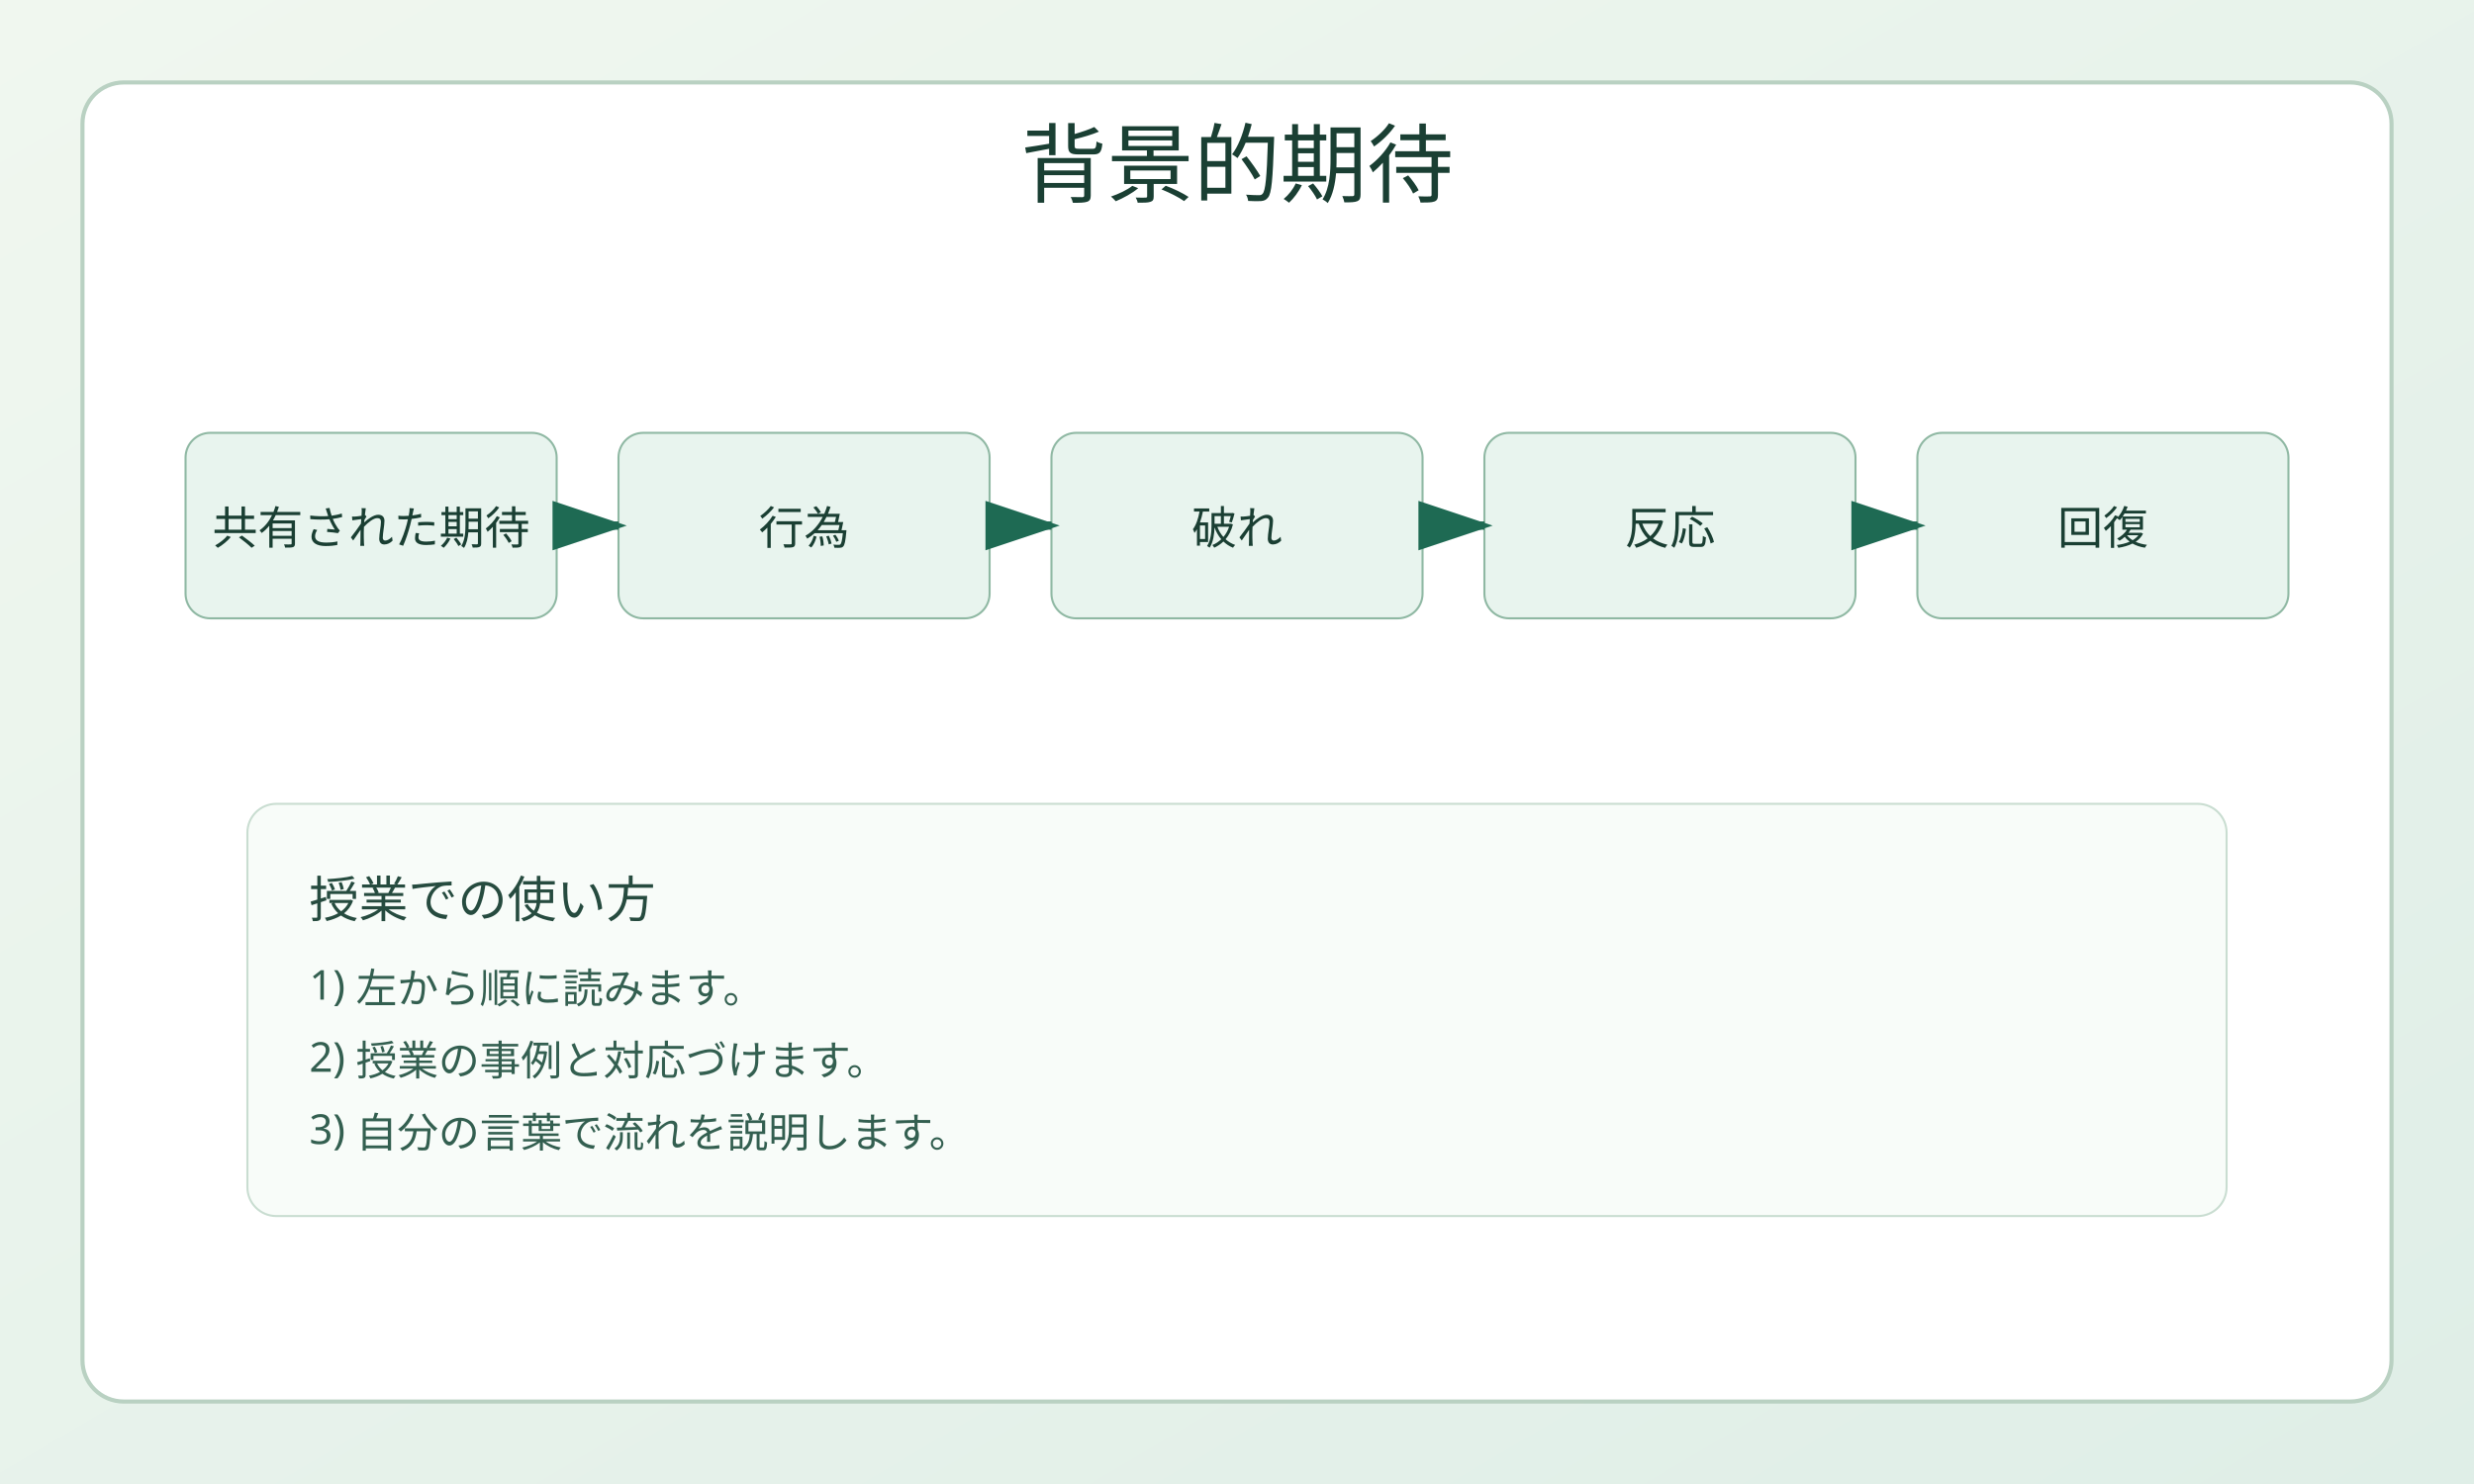
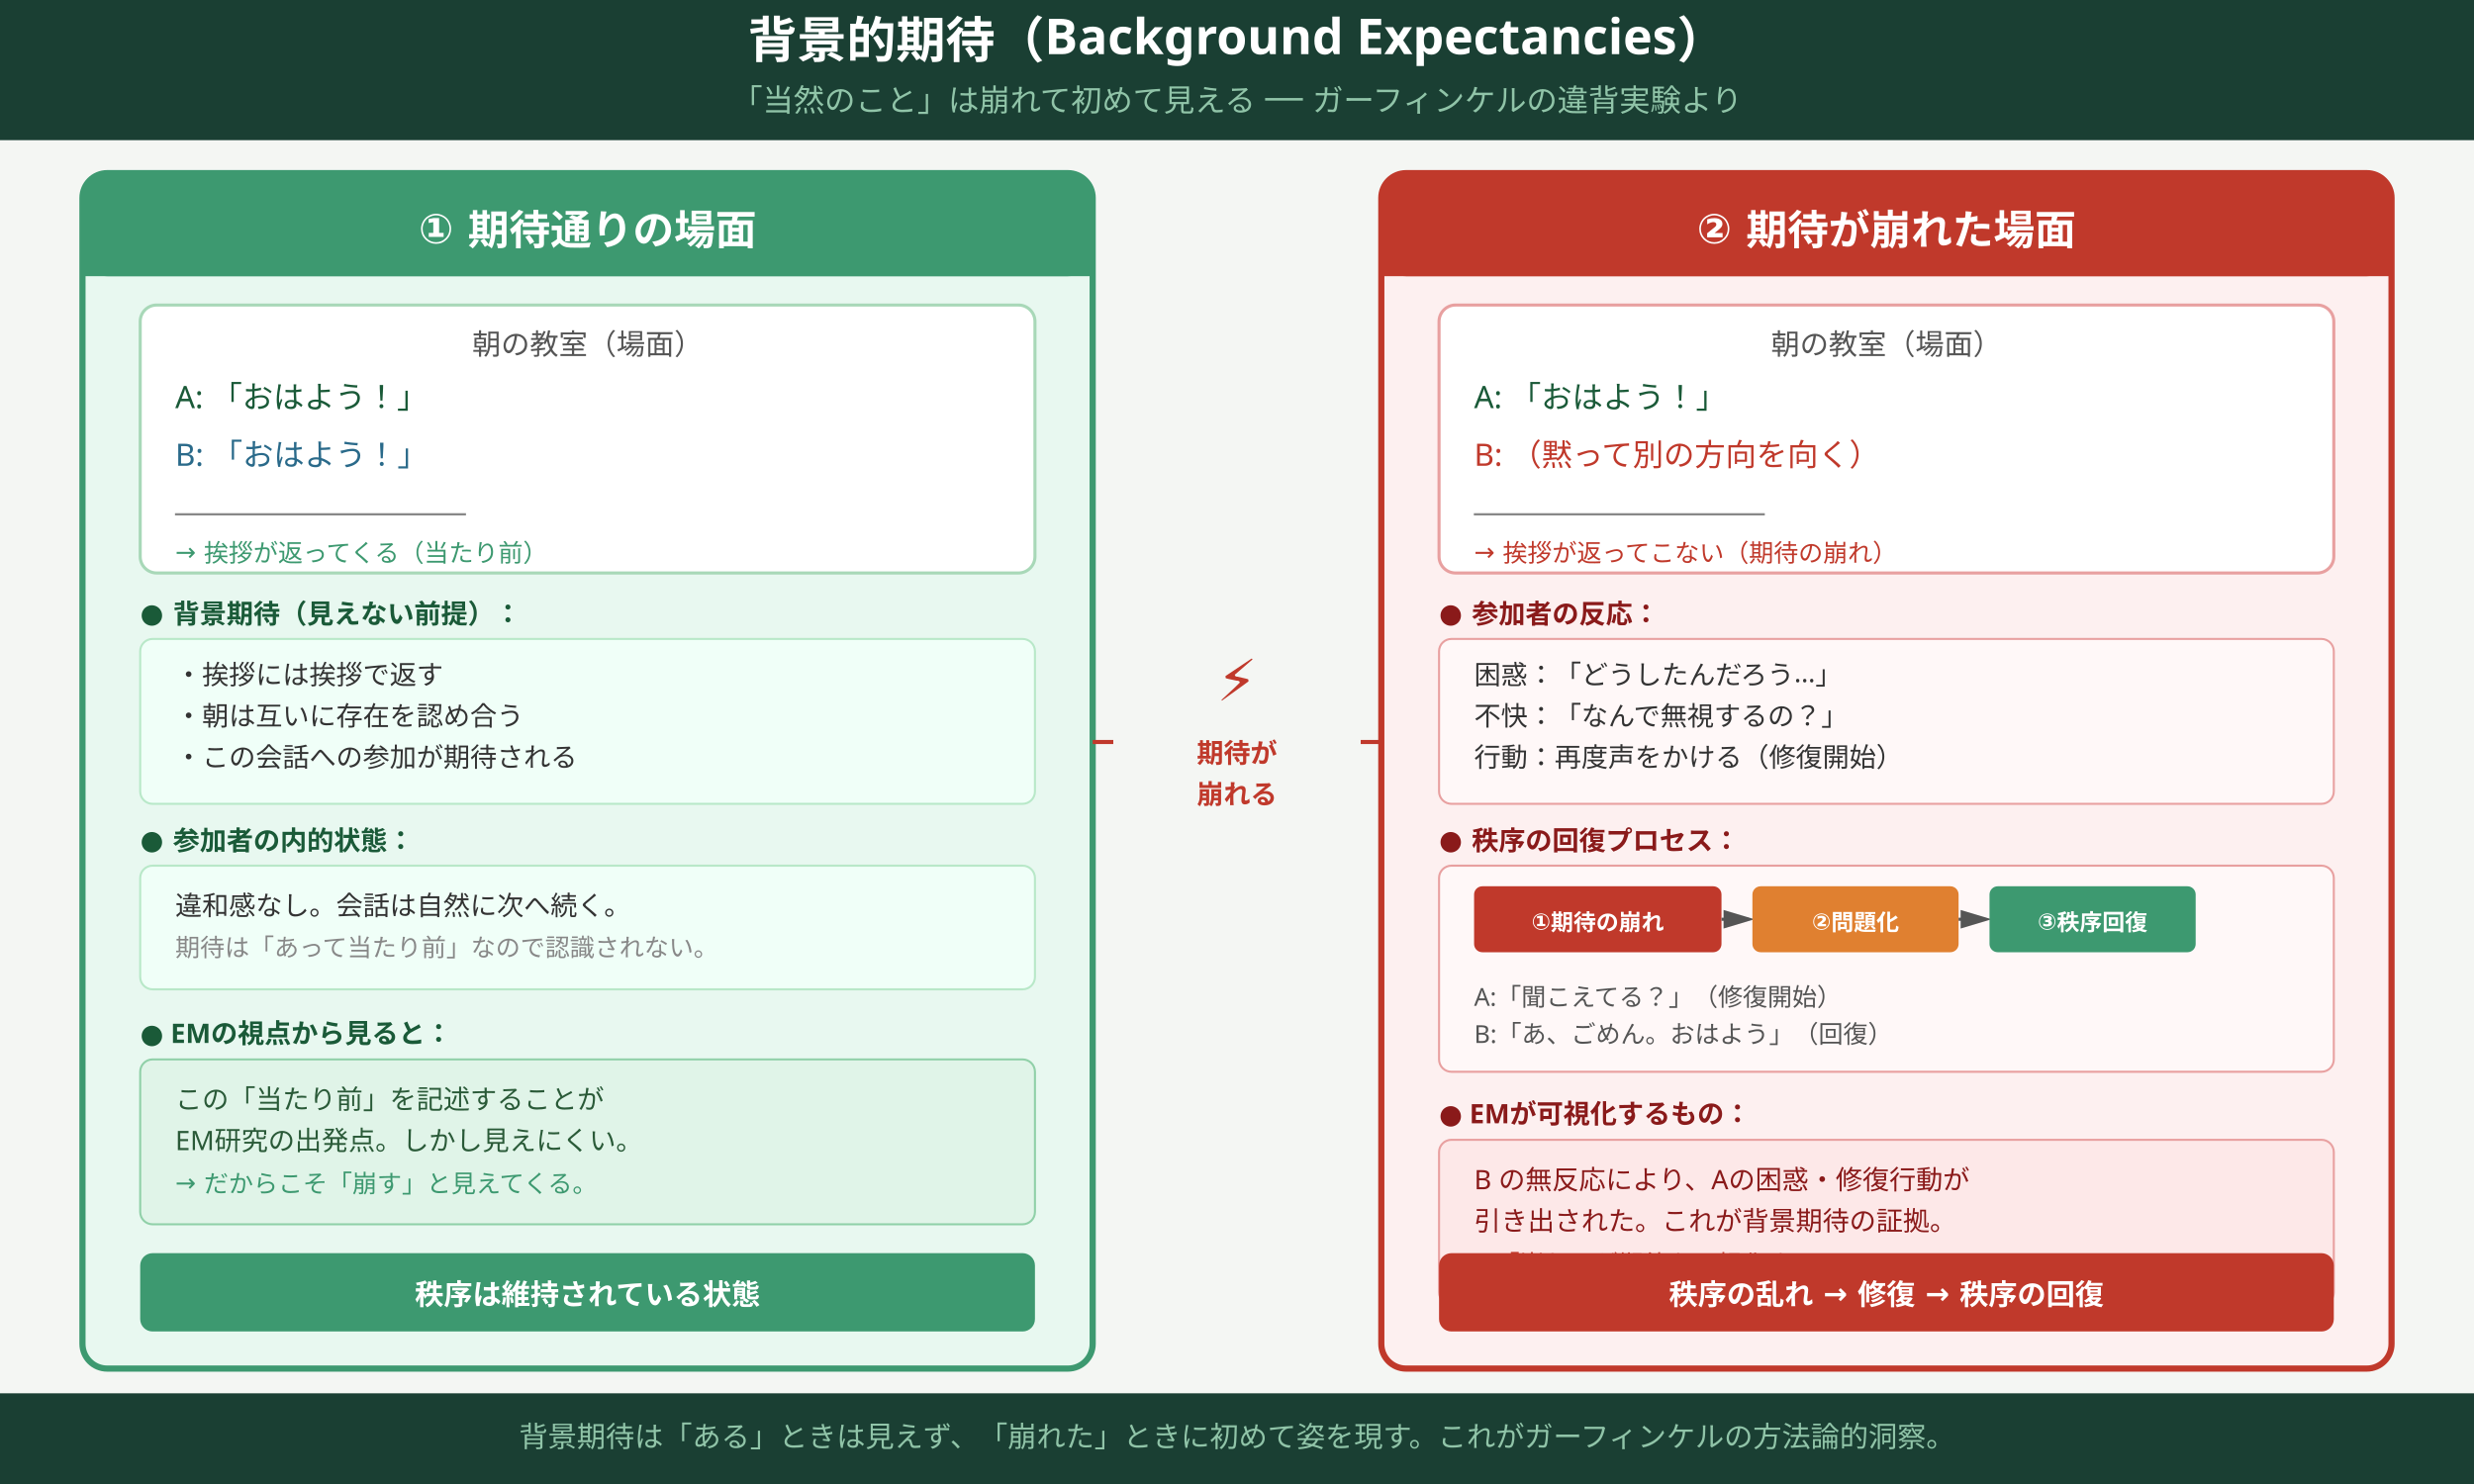
<svg xmlns="http://www.w3.org/2000/svg" width="1200" height="720" viewBox="0 0 1200 720" role="img" aria-labelledby="t d">
  <defs>
-     <linearGradient id="g" x1="0" y1="0" x2="1" y2="1">
-       <stop offset="0%" stop-color="#f0f7ef" />
-       <stop offset="100%" stop-color="#dfeee7" />
-     </linearGradient>
-     <marker id="arrow" markerWidth="10" markerHeight="10" refX="8" refY="3" orient="auto">
-       <path d="M0,0 L0,6 L9,3 z" fill="#1e6a53" />
+     <style>text { font-family: 'Noto Sans JP','Hiragino Kaku Gothic ProN',Meiryo,sans-serif; }</style>
+     <marker id="arr" markerWidth="10" markerHeight="10" refX="8" refY="3" orient="auto">
+       <path d="M0,0 L0,6 L10,3 z" fill="#555" />
+     </marker>
+     <marker id="arr-r" markerWidth="10" markerHeight="10" refX="8" refY="3" orient="auto">
+       <path d="M0,0 L0,6 L10,3 z" fill="#c0392b" />
    </marker>
  </defs>
-   <rect x="0" y="0" width="1200" height="720" fill="url(#g)" />
-   <rect x="40" y="40" width="1120" height="640" rx="20" fill="#ffffff" stroke="#b9d1c2" stroke-width="2" />
-   <text x="600" y="95" text-anchor="middle" font-family="Verdana, sans-serif" font-size="42" fill="#1a3f33">背景的期待</text>
-   <rect x="90" y="210" width="180" height="90" rx="12" fill="#e8f4ee" stroke="#8fb8a3" />
-   <text x="180" y="264" text-anchor="middle" font-family="Verdana, sans-serif" font-size="22" fill="#1a3f33">共有された期待</text>
-   <rect x="300" y="210" width="180" height="90" rx="12" fill="#e8f4ee" stroke="#8fb8a3" />
-   <text x="390" y="264" text-anchor="middle" font-family="Verdana, sans-serif" font-size="22" fill="#1a3f33">行為</text>
-   <rect x="510" y="210" width="180" height="90" rx="12" fill="#e8f4ee" stroke="#8fb8a3" />
-   <text x="600" y="264" text-anchor="middle" font-family="Verdana, sans-serif" font-size="22" fill="#1a3f33">破れ</text>
-   <rect x="720" y="210" width="180" height="90" rx="12" fill="#e8f4ee" stroke="#8fb8a3" />
-   <text x="810" y="264" text-anchor="middle" font-family="Verdana, sans-serif" font-size="22" fill="#1a3f33">反応</text>
-   <rect x="930" y="210" width="180" height="90" rx="12" fill="#e8f4ee" stroke="#8fb8a3" />
-   <text x="1020" y="264" text-anchor="middle" font-family="Verdana, sans-serif" font-size="22" fill="#1a3f33">回復</text>
-   <line x1="270" y1="255" x2="300" y2="255" stroke="#1e6a53" stroke-width="4" marker-end="url(#arrow)" />
-   <line x1="480" y1="255" x2="510" y2="255" stroke="#1e6a53" stroke-width="4" marker-end="url(#arrow)" />
-   <line x1="690" y1="255" x2="720" y2="255" stroke="#1e6a53" stroke-width="4" marker-end="url(#arrow)" />
-   <line x1="900" y1="255" x2="930" y2="255" stroke="#1e6a53" stroke-width="4" marker-end="url(#arrow)" />
-   <rect x="120" y="390" width="960" height="200" rx="14" fill="#f8fcf9" stroke="#c9ddd1" />
-   <text x="150" y="445" font-family="Verdana, sans-serif" font-size="24" fill="#264b3f">授業での使い方</text>
-   <text x="150" y="485" font-family="Verdana, sans-serif" font-size="20" fill="#335f50">1) 左から順に読みます。</text>
-   <text x="150" y="520" font-family="Verdana, sans-serif" font-size="20" fill="#335f50">2) 授業の事例と対応づけます。</text>
-   <text x="150" y="555" font-family="Verdana, sans-serif" font-size="20" fill="#335f50">3) 自分の言葉で流れを説明します。</text>
+   <rect width="1200" height="720" fill="#f4f6f3" />
+   <rect x="0" y="0" width="1200" height="68" fill="#1a3f33" />
+   <text x="600" y="28" text-anchor="middle" font-size="24" font-weight="bold" fill="#ffffff">背景的期待（Background Expectancies）</text>
+   <text x="600" y="54" text-anchor="middle" font-size="15" fill="#90c4a8">「当然のこと」は崩れて初めて見える ── ガーフィンケルの違背実験より</text>
+   <rect x="40" y="84" width="490" height="580" rx="12" fill="#e8f8f0" stroke="#3d9970" stroke-width="3" />
+   <rect x="40" y="84" width="490" height="50" rx="12" fill="#3d9970" />
+   <rect x="40" y="112" width="490" height="22" fill="#3d9970" />
+   <text x="285" y="118" text-anchor="middle" font-size="20" font-weight="bold" fill="#ffffff">① 期待通りの場面</text>
+   <rect x="68" y="148" width="434" height="130" rx="8" fill="#ffffff" stroke="#a8d8b8" stroke-width="1.5" />
+   <text x="285" y="172" text-anchor="middle" font-size="14" fill="#555">朝の教室（場面）</text>
+   <text x="85" y="198" font-size="15" fill="#1a5a38">A: 「おはよう！」</text>
+   <text x="85" y="226" font-size="15" fill="#2a6a8a">B: 「おはよう！」</text>
+   <text x="85" y="254" font-size="13" fill="#888">──────────────────</text>
+   <text x="85" y="272" font-size="12" fill="#3d9970">→ 挨拶が返ってくる（当たり前）</text>
+   <text x="68" y="302" font-size="13" font-weight="bold" fill="#1a5a38">● 背景期待（見えない前提）：</text>
+   <rect x="68" y="310" width="434" height="80" rx="6" fill="#f0fff8" stroke="#b8e8c8" />
+   <text x="85" y="332" font-size="13" fill="#333">・挨拶には挨拶で返す</text>
+   <text x="85" y="352" font-size="13" fill="#333">・朝は互いに存在を認め合う</text>
+   <text x="85" y="372" font-size="13" fill="#333">・この会話への参加が期待される</text>
+   <text x="68" y="412" font-size="13" font-weight="bold" fill="#1a5a38">● 参加者の内的状態：</text>
+   <rect x="68" y="420" width="434" height="60" rx="6" fill="#f0fff8" stroke="#b8e8c8" />
+   <text x="85" y="444" font-size="13" fill="#333">違和感なし。会話は自然に次へ続く。</text>
+   <text x="85" y="464" font-size="12" fill="#888">期待は「あって当たり前」なので認識されない。</text>
+   <text x="68" y="506" font-size="13" font-weight="bold" fill="#1a5a38">● EMの視点から見ると：</text>
+   <rect x="68" y="514" width="434" height="80" rx="6" fill="#e0f4e8" stroke="#90d0a8" />
+   <text x="85" y="538" font-size="13" fill="#2a5a38">この「当たり前」を記述することが</text>
+   <text x="85" y="558" font-size="13" fill="#2a5a38">EM研究の出発点。しかし見えにくい。</text>
+   <text x="85" y="578" font-size="12" fill="#3d9970">→ だからこそ「崩す」と見えてくる。</text>
+   <rect x="68" y="608" width="434" height="38" rx="6" fill="#3d9970" />
+   <text x="285" y="633" text-anchor="middle" font-size="14" font-weight="bold" fill="#ffffff">秩序は維持されている状態</text>
+   <text x="600" y="340" text-anchor="middle" font-size="28" fill="#c0392b">⚡</text>
+   <text x="600" y="370" text-anchor="middle" font-size="13" font-weight="bold" fill="#c0392b">期待が</text>
+   <text x="600" y="390" text-anchor="middle" font-size="13" font-weight="bold" fill="#c0392b">崩れる</text>
+   <line x1="540" y1="360" x2="530" y2="360" stroke="#c0392b" stroke-width="2" />
+   <line x1="660" y1="360" x2="670" y2="360" stroke="#c0392b" stroke-width="2" />
+   <rect x="670" y="84" width="490" height="580" rx="12" fill="#fdf0f0" stroke="#c0392b" stroke-width="3" />
+   <rect x="670" y="84" width="490" height="50" rx="12" fill="#c0392b" />
+   <rect x="670" y="112" width="490" height="22" fill="#c0392b" />
+   <text x="915" y="118" text-anchor="middle" font-size="20" font-weight="bold" fill="#ffffff">② 期待が崩れた場面</text>
+   <rect x="698" y="148" width="434" height="130" rx="8" fill="#ffffff" stroke="#e8a0a0" stroke-width="1.5" />
+   <text x="915" y="172" text-anchor="middle" font-size="14" fill="#555">朝の教室（場面）</text>
+   <text x="715" y="198" font-size="15" fill="#1a5a38">A: 「おはよう！」</text>
+   <text x="715" y="226" font-size="15" fill="#c0392b">B: （黙って別の方向を向く）</text>
+   <text x="715" y="254" font-size="13" fill="#888">──────────────────</text>
+   <text x="715" y="272" font-size="12" fill="#c0392b">→ 挨拶が返ってこない（期待の崩れ）</text>
+   <text x="698" y="302" font-size="13" font-weight="bold" fill="#8a1a1a">● 参加者の反応：</text>
+   <rect x="698" y="310" width="434" height="80" rx="6" fill="#fff8f8" stroke="#e8a0a0" />
+   <text x="715" y="332" font-size="13" fill="#333">困惑：「どうしたんだろう…」</text>
+   <text x="715" y="352" font-size="13" fill="#333">不快：「なんで無視するの？」</text>
+   <text x="715" y="372" font-size="13" fill="#333">行動：再度声をかける（修復開始）</text>
+   <text x="698" y="412" font-size="13" font-weight="bold" fill="#8a1a1a">● 秩序の回復プロセス：</text>
+   <rect x="698" y="420" width="434" height="100" rx="6" fill="#fff8f8" stroke="#e8a0a0" />
+   <rect x="715" y="430" width="120" height="32" rx="4" fill="#c0392b" />
+   <text x="775" y="451" text-anchor="middle" font-size="11" fill="#ffffff" font-weight="bold">①期待の崩れ</text>
+   <line x1="835" y1="446" x2="848" y2="446" stroke="#555" stroke-width="1.5" marker-end="url(#arr)" />
+   <rect x="850" y="430" width="100" height="32" rx="4" fill="#e08030" />
+   <text x="900" y="451" text-anchor="middle" font-size="11" fill="#ffffff" font-weight="bold">②問題化</text>
+   <line x1="950" y1="446" x2="963" y2="446" stroke="#555" stroke-width="1.5" marker-end="url(#arr)" />
+   <rect x="965" y="430" width="100" height="32" rx="4" fill="#3d9970" />
+   <text x="1015" y="451" text-anchor="middle" font-size="11" fill="#ffffff" font-weight="bold">③秩序回復</text>
+   <text x="715" y="488" font-size="12" fill="#555">A:「聞こえてる？」（修復開始）</text>
+   <text x="715" y="506" font-size="12" fill="#555">B:「あ、ごめん。おはよう」（回復）</text>
+   <text x="698" y="545" font-size="13" font-weight="bold" fill="#8a1a1a">● EMが可視化するもの：</text>
+   <rect x="698" y="553" width="434" height="80" rx="6" fill="#fde8e8" stroke="#e8a0a0" />
+   <text x="715" y="577" font-size="13" fill="#8a1a1a">B の無反応により、Aの困惑・修復行動が</text>
+   <text x="715" y="597" font-size="13" fill="#8a1a1a">引き出された。これが背景期待の証拠。</text>
+   <text x="715" y="617" font-size="12" fill="#c0392b">→「崩れ」が期待を可視化させる。</text>
+   <rect x="698" y="608" width="434" height="38" rx="6" fill="#c0392b" />
+   <text x="915" y="633" text-anchor="middle" font-size="14" font-weight="bold" fill="#ffffff">秩序の乱れ → 修復 → 秩序の回復</text>
+   <rect x="0" y="676" width="1200" height="44" fill="#1a3f33" />
+   <text x="600" y="702" text-anchor="middle" font-size="14" fill="#90c4a8">背景期待は「ある」ときは見えず、「崩れた」ときに初めて姿を現す。これがガーフィンケルの方法論的洞察。</text>
</svg>
